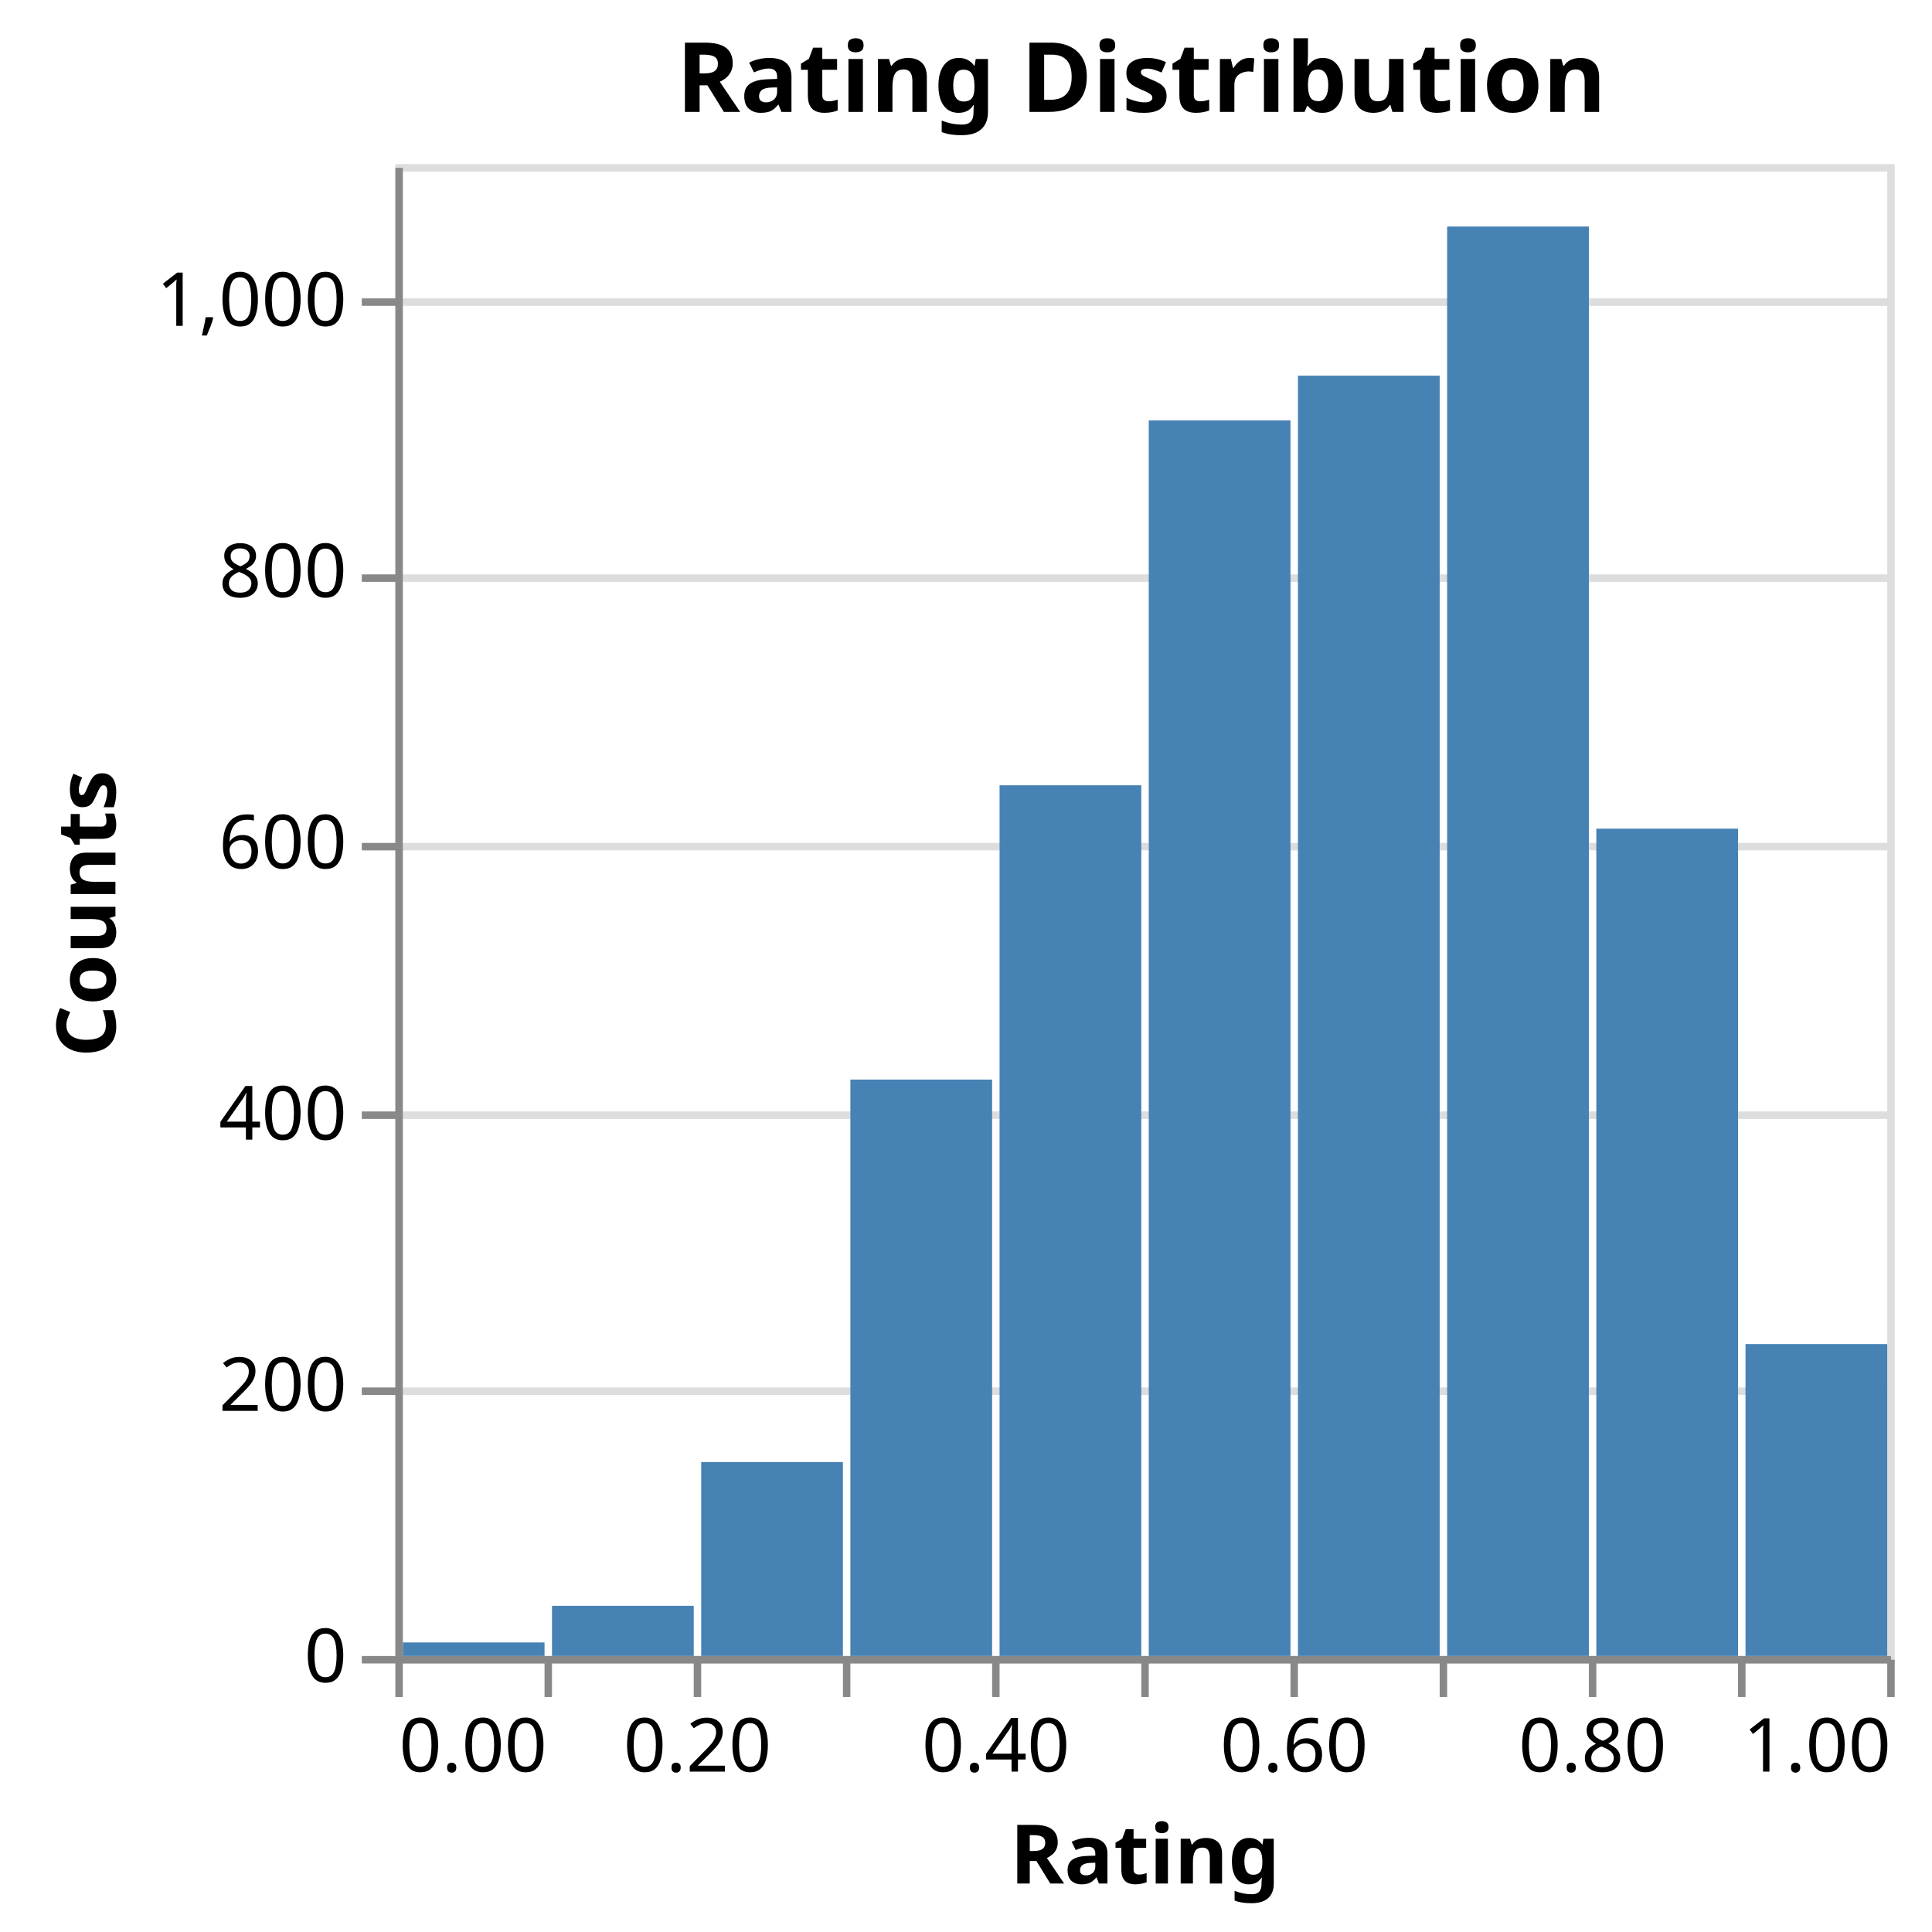
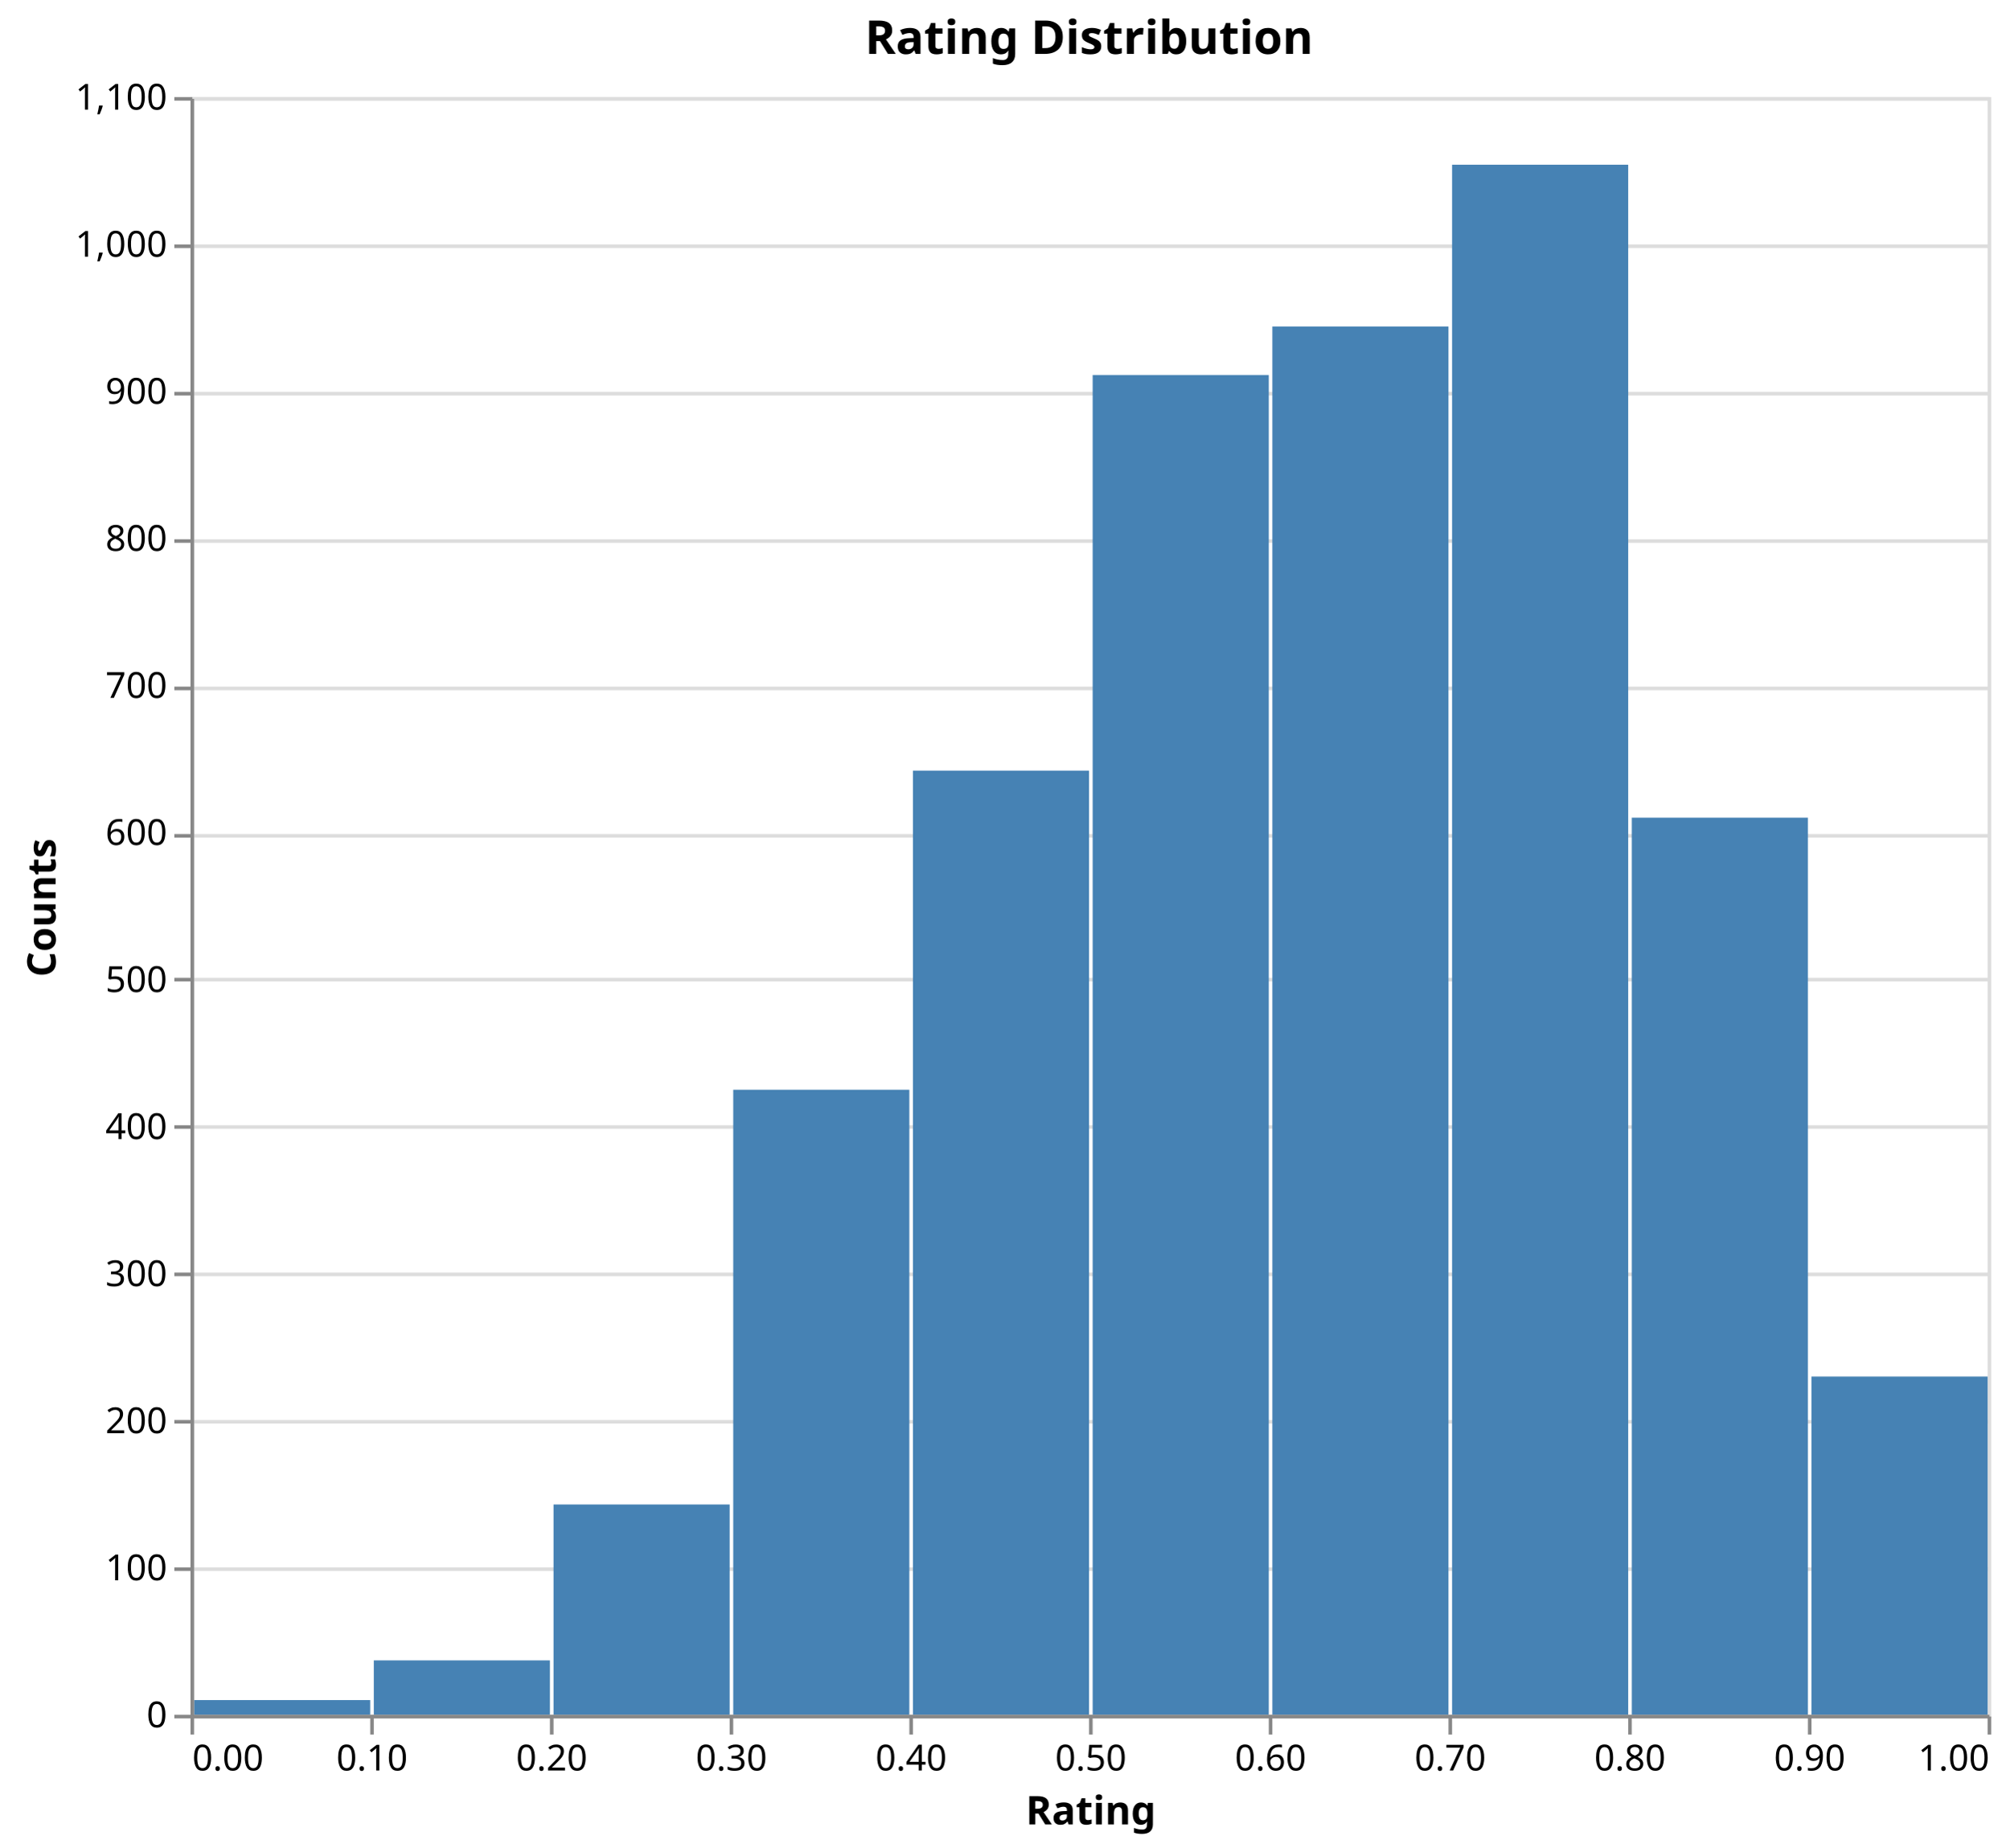
- <svg xmlns="http://www.w3.org/2000/svg" class="marks" width="259" height="259" viewBox="0 0 259 259" version="1.1">
-   <g transform="translate(53,22)">
+ <svg xmlns="http://www.w3.org/2000/svg" class="marks" width="559" height="514" viewBox="0 0 559 514" version="1.1">
+   <g transform="translate(53,27)">
    <g class="mark-group role-frame root">
      <g transform="translate(0,0)">
-         <path class="background" d="M0.5,0.5h200v200h-200Z" style="fill: none; stroke: #ddd;" />
+         <path class="background" d="M0.5,0.5h500v450h-500Z" style="fill: none; stroke: #ddd;" />
        <g>
          <g class="mark-group role-axis">
            <g transform="translate(0.5,0.5)">
              <path class="background" d="M0,0h0v0h0Z" style="pointer-events: none; fill: none;" />
              <g>
                <g class="mark-rule role-axis-grid" style="pointer-events: none;">
-                   <line transform="translate(0,200)" x2="200" y2="0" style="fill: none; stroke: #ddd; stroke-width: 1; opacity: 1;" />
-                   <line transform="translate(0,164)" x2="200" y2="0" style="fill: none; stroke: #ddd; stroke-width: 1; opacity: 1;" />
-                   <line transform="translate(0,127)" x2="200" y2="0" style="fill: none; stroke: #ddd; stroke-width: 1; opacity: 1;" />
-                   <line transform="translate(0,91)" x2="200" y2="0" style="fill: none; stroke: #ddd; stroke-width: 1; opacity: 1;" />
-                   <line transform="translate(0,55)" x2="200" y2="0" style="fill: none; stroke: #ddd; stroke-width: 1; opacity: 1;" />
-                   <line transform="translate(0,18)" x2="200" y2="0" style="fill: none; stroke: #ddd; stroke-width: 1; opacity: 1;" />
+                   <line transform="translate(0,450)" x2="500" y2="0" style="fill: none; stroke: #ddd; stroke-width: 1; opacity: 1;" />
+                   <line transform="translate(0,409)" x2="500" y2="0" style="fill: none; stroke: #ddd; stroke-width: 1; opacity: 1;" />
+                   <line transform="translate(0,368)" x2="500" y2="0" style="fill: none; stroke: #ddd; stroke-width: 1; opacity: 1;" />
+                   <line transform="translate(0,327)" x2="500" y2="0" style="fill: none; stroke: #ddd; stroke-width: 1; opacity: 1;" />
+                   <line transform="translate(0,286)" x2="500" y2="0" style="fill: none; stroke: #ddd; stroke-width: 1; opacity: 1;" />
+                   <line transform="translate(0,245)" x2="500" y2="0" style="fill: none; stroke: #ddd; stroke-width: 1; opacity: 1;" />
+                   <line transform="translate(0,205)" x2="500" y2="0" style="fill: none; stroke: #ddd; stroke-width: 1; opacity: 1;" />
+                   <line transform="translate(0,164)" x2="500" y2="0" style="fill: none; stroke: #ddd; stroke-width: 1; opacity: 1;" />
+                   <line transform="translate(0,123)" x2="500" y2="0" style="fill: none; stroke: #ddd; stroke-width: 1; opacity: 1;" />
+                   <line transform="translate(0,82)" x2="500" y2="0" style="fill: none; stroke: #ddd; stroke-width: 1; opacity: 1;" />
+                   <line transform="translate(0,41)" x2="500" y2="0" style="fill: none; stroke: #ddd; stroke-width: 1; opacity: 1;" />
+                   <line transform="translate(0,0)" x2="500" y2="0" style="fill: none; stroke: #ddd; stroke-width: 1; opacity: 1;" />
                </g>
              </g>
            </g>
          </g>
          <g class="mark-rect role-mark marks">
-             <path d="M21,193.273h19v6.727h-19Z" style="fill: steelblue;" />
-             <path d="M41,174h19v26h-19Z" style="fill: steelblue;" />
-             <path d="M61,122.727h19v77.273h-19Z" style="fill: steelblue;" />
-             <path d="M81,83.273h19v116.727h-19Z" style="fill: steelblue;" />
-             <path d="M101,34.364h19v165.636h-19Z" style="fill: steelblue;" />
-             <path d="M121,28.364h19v171.636h-19Z" style="fill: steelblue;" />
-             <path d="M141,8.364h19v191.636h-19Z" style="fill: steelblue;" />
-             <path d="M161,89.091h19v110.909h-19Z" style="fill: steelblue;" />
-             <path d="M181,158.182h19v41.818h-19Z" style="fill: steelblue;" />
-             <path d="M1,198.182h19v1.818h-19Z" style="fill: steelblue;" />
+             <path d="M51,434.864h49v15.136h-49Z" style="fill: steelblue;" />
+             <path d="M101,391.5h49v58.5h-49Z" style="fill: steelblue;" />
+             <path d="M151,276.136h49v173.864h-49Z" style="fill: steelblue;" />
+             <path d="M201,187.364h49v262.636h-49Z" style="fill: steelblue;" />
+             <path d="M251,77.318h49v372.682h-49Z" style="fill: steelblue;" />
+             <path d="M301,63.818h49v386.182h-49Z" style="fill: steelblue;" />
+             <path d="M351,18.818h49v431.182h-49Z" style="fill: steelblue;" />
+             <path d="M401,200.455h49v249.545h-49Z" style="fill: steelblue;" />
+             <path d="M451,355.909h49v94.091h-49Z" style="fill: steelblue;" />
+             <path d="M1,445.909h49v4.091h-49Z" style="fill: steelblue;" />
          </g>
          <g class="mark-text role-title" style="pointer-events: none;">
-             <text text-anchor="middle" transform="translate(100,-7)" style="font-family: sans-serif; font-size: 13px; font-weight: bold; fill: #000; opacity: 1;">Rating Distribution</text>
+             <text text-anchor="middle" transform="translate(250,-12)" style="font-family: sans-serif; font-size: 13px; font-weight: bold; fill: #000; opacity: 1;">Rating Distribution</text>
          </g>
          <g class="mark-group role-axis">
-             <g transform="translate(0.5,200.5)">
+             <g transform="translate(0.5,450.5)">
              <path class="background" d="M0,0h0v0h0Z" style="pointer-events: none; fill: none;" />
              <g>
                <g class="mark-rule role-axis-tick" style="pointer-events: none;">
                  <line transform="translate(0,0)" x2="0" y2="5" style="fill: none; stroke: #888; stroke-width: 1; opacity: 1;" />
-                   <line transform="translate(20,0)" x2="0" y2="5" style="fill: none; stroke: #888; stroke-width: 1; opacity: 1;" />
-                   <line transform="translate(40,0)" x2="0" y2="5" style="fill: none; stroke: #888; stroke-width: 1; opacity: 1;" />
-                   <line transform="translate(60,0)" x2="0" y2="5" style="fill: none; stroke: #888; stroke-width: 1; opacity: 1;" />
-                   <line transform="translate(80,0)" x2="0" y2="5" style="fill: none; stroke: #888; stroke-width: 1; opacity: 1;" />
+                   <line transform="translate(50,0)" x2="0" y2="5" style="fill: none; stroke: #888; stroke-width: 1; opacity: 1;" />
                  <line transform="translate(100,0)" x2="0" y2="5" style="fill: none; stroke: #888; stroke-width: 1; opacity: 1;" />
-                   <line transform="translate(120,0)" x2="0" y2="5" style="fill: none; stroke: #888; stroke-width: 1; opacity: 1;" />
-                   <line transform="translate(140,0)" x2="0" y2="5" style="fill: none; stroke: #888; stroke-width: 1; opacity: 1;" />
-                   <line transform="translate(160,0)" x2="0" y2="5" style="fill: none; stroke: #888; stroke-width: 1; opacity: 1;" />
-                   <line transform="translate(180,0)" x2="0" y2="5" style="fill: none; stroke: #888; stroke-width: 1; opacity: 1;" />
+                   <line transform="translate(150,0)" x2="0" y2="5" style="fill: none; stroke: #888; stroke-width: 1; opacity: 1;" />
                  <line transform="translate(200,0)" x2="0" y2="5" style="fill: none; stroke: #888; stroke-width: 1; opacity: 1;" />
+                   <line transform="translate(250,0)" x2="0" y2="5" style="fill: none; stroke: #888; stroke-width: 1; opacity: 1;" />
+                   <line transform="translate(300,0)" x2="0" y2="5" style="fill: none; stroke: #888; stroke-width: 1; opacity: 1;" />
+                   <line transform="translate(350,0)" x2="0" y2="5" style="fill: none; stroke: #888; stroke-width: 1; opacity: 1;" />
+                   <line transform="translate(400,0)" x2="0" y2="5" style="fill: none; stroke: #888; stroke-width: 1; opacity: 1;" />
+                   <line transform="translate(450,0)" x2="0" y2="5" style="fill: none; stroke: #888; stroke-width: 1; opacity: 1;" />
+                   <line transform="translate(500,0)" x2="0" y2="5" style="fill: none; stroke: #888; stroke-width: 1; opacity: 1;" />
                </g>
                <g class="mark-text role-axis-label" style="pointer-events: none;">
                  <text text-anchor="start" transform="translate(0,15)" style="font-family: sans-serif; font-size: 10px; fill: #000; opacity: 1;">0.00</text>
-                   <text text-anchor="middle" transform="translate(20,15)" style="font-family: sans-serif; font-size: 10px; fill: #000; opacity: 0;">0.10</text>
-                   <text text-anchor="middle" transform="translate(40,15)" style="font-family: sans-serif; font-size: 10px; fill: #000; opacity: 1;">0.20</text>
-                   <text text-anchor="middle" transform="translate(60,15)" style="font-family: sans-serif; font-size: 10px; fill: #000; opacity: 0;">0.30</text>
-                   <text text-anchor="middle" transform="translate(80,15)" style="font-family: sans-serif; font-size: 10px; fill: #000; opacity: 1;">0.40</text>
-                   <text text-anchor="middle" transform="translate(100,15)" style="font-family: sans-serif; font-size: 10px; fill: #000; opacity: 0;">0.50</text>
-                   <text text-anchor="middle" transform="translate(120,15)" style="font-family: sans-serif; font-size: 10px; fill: #000; opacity: 1;">0.60</text>
-                   <text text-anchor="middle" transform="translate(140,15)" style="font-family: sans-serif; font-size: 10px; fill: #000; opacity: 0;">0.70</text>
-                   <text text-anchor="middle" transform="translate(160,15)" style="font-family: sans-serif; font-size: 10px; fill: #000; opacity: 1;">0.80</text>
-                   <text text-anchor="middle" transform="translate(180,15)" style="font-family: sans-serif; font-size: 10px; fill: #000; opacity: 0;">0.90</text>
-                   <text text-anchor="end" transform="translate(200,15)" style="font-family: sans-serif; font-size: 10px; fill: #000; opacity: 1;">1.00</text>
+                   <text text-anchor="middle" transform="translate(50,15)" style="font-family: sans-serif; font-size: 10px; fill: #000; opacity: 1;">0.10</text>
+                   <text text-anchor="middle" transform="translate(100,15)" style="font-family: sans-serif; font-size: 10px; fill: #000; opacity: 1;">0.20</text>
+                   <text text-anchor="middle" transform="translate(150,15)" style="font-family: sans-serif; font-size: 10px; fill: #000; opacity: 1;">0.30</text>
+                   <text text-anchor="middle" transform="translate(200,15)" style="font-family: sans-serif; font-size: 10px; fill: #000; opacity: 1;">0.40</text>
+                   <text text-anchor="middle" transform="translate(250,15)" style="font-family: sans-serif; font-size: 10px; fill: #000; opacity: 1;">0.50</text>
+                   <text text-anchor="middle" transform="translate(300,15)" style="font-family: sans-serif; font-size: 10px; fill: #000; opacity: 1;">0.60</text>
+                   <text text-anchor="middle" transform="translate(350,15)" style="font-family: sans-serif; font-size: 10px; fill: #000; opacity: 1;">0.70</text>
+                   <text text-anchor="middle" transform="translate(400,15)" style="font-family: sans-serif; font-size: 10px; fill: #000; opacity: 1;">0.80</text>
+                   <text text-anchor="middle" transform="translate(450,15)" style="font-family: sans-serif; font-size: 10px; fill: #000; opacity: 1;">0.90</text>
+                   <text text-anchor="end" transform="translate(500,15)" style="font-family: sans-serif; font-size: 10px; fill: #000; opacity: 1;">1.00</text>
                </g>
                <g class="mark-rule role-axis-domain" style="pointer-events: none;">
-                   <line transform="translate(0,0)" x2="200" y2="0" style="fill: none; stroke: #888; stroke-width: 1; opacity: 1;" />
+                   <line transform="translate(0,0)" x2="500" y2="0" style="fill: none; stroke: #888; stroke-width: 1; opacity: 1;" />
                </g>
                <g class="mark-text role-axis-title" style="pointer-events: none;">
-                   <text text-anchor="middle" transform="translate(100,30)" style="font-family: sans-serif; font-size: 11px; font-weight: bold; fill: #000; opacity: 1;">Rating</text>
+                   <text text-anchor="middle" transform="translate(250,30)" style="font-family: sans-serif; font-size: 11px; font-weight: bold; fill: #000; opacity: 1;">Rating</text>
                </g>
              </g>
            </g>
          </g>
          <g class="mark-group role-axis">
            <g transform="translate(0.5,0.5)">
              <path class="background" d="M0,0h0v0h0Z" style="pointer-events: none; fill: none;" />
              <g>
                <g class="mark-rule role-axis-tick" style="pointer-events: none;">
-                   <line transform="translate(0,200)" x2="-5" y2="0" style="fill: none; stroke: #888; stroke-width: 1; opacity: 1;" />
+                   <line transform="translate(0,450)" x2="-5" y2="0" style="fill: none; stroke: #888; stroke-width: 1; opacity: 1;" />
+                   <line transform="translate(0,409)" x2="-5" y2="0" style="fill: none; stroke: #888; stroke-width: 1; opacity: 1;" />
+                   <line transform="translate(0,368)" x2="-5" y2="0" style="fill: none; stroke: #888; stroke-width: 1; opacity: 1;" />
+                   <line transform="translate(0,327)" x2="-5" y2="0" style="fill: none; stroke: #888; stroke-width: 1; opacity: 1;" />
+                   <line transform="translate(0,286)" x2="-5" y2="0" style="fill: none; stroke: #888; stroke-width: 1; opacity: 1;" />
+                   <line transform="translate(0,245)" x2="-5" y2="0" style="fill: none; stroke: #888; stroke-width: 1; opacity: 1;" />
+                   <line transform="translate(0,205)" x2="-5" y2="0" style="fill: none; stroke: #888; stroke-width: 1; opacity: 1;" />
                  <line transform="translate(0,164)" x2="-5" y2="0" style="fill: none; stroke: #888; stroke-width: 1; opacity: 1;" />
-                   <line transform="translate(0,127)" x2="-5" y2="0" style="fill: none; stroke: #888; stroke-width: 1; opacity: 1;" />
-                   <line transform="translate(0,91)" x2="-5" y2="0" style="fill: none; stroke: #888; stroke-width: 1; opacity: 1;" />
-                   <line transform="translate(0,55)" x2="-5" y2="0" style="fill: none; stroke: #888; stroke-width: 1; opacity: 1;" />
-                   <line transform="translate(0,18)" x2="-5" y2="0" style="fill: none; stroke: #888; stroke-width: 1; opacity: 1;" />
+                   <line transform="translate(0,123)" x2="-5" y2="0" style="fill: none; stroke: #888; stroke-width: 1; opacity: 1;" />
+                   <line transform="translate(0,82)" x2="-5" y2="0" style="fill: none; stroke: #888; stroke-width: 1; opacity: 1;" />
+                   <line transform="translate(0,41)" x2="-5" y2="0" style="fill: none; stroke: #888; stroke-width: 1; opacity: 1;" />
+                   <line transform="translate(0,0)" x2="-5" y2="0" style="fill: none; stroke: #888; stroke-width: 1; opacity: 1;" />
                </g>
                <g class="mark-text role-axis-label" style="pointer-events: none;">
-                   <text text-anchor="end" transform="translate(-7,203)" style="font-family: sans-serif; font-size: 10px; fill: #000; opacity: 1;">0</text>
-                   <text text-anchor="end" transform="translate(-7,166.6364)" style="font-family: sans-serif; font-size: 10px; fill: #000; opacity: 1;">200</text>
-                   <text text-anchor="end" transform="translate(-7,130.2727)" style="font-family: sans-serif; font-size: 10px; fill: #000; opacity: 1;">400</text>
-                   <text text-anchor="end" transform="translate(-7,93.90909)" style="font-family: sans-serif; font-size: 10px; fill: #000; opacity: 1;">600</text>
-                   <text text-anchor="end" transform="translate(-7,57.54545)" style="font-family: sans-serif; font-size: 10px; fill: #000; opacity: 1;">800</text>
-                   <text text-anchor="end" transform="translate(-7,21.18182)" style="font-family: sans-serif; font-size: 10px; fill: #000; opacity: 1;">1,000</text>
+                   <text text-anchor="end" transform="translate(-7,453)" style="font-family: sans-serif; font-size: 10px; fill: #000; opacity: 1;">0</text>
+                   <text text-anchor="end" transform="translate(-7,412.0909)" style="font-family: sans-serif; font-size: 10px; fill: #000; opacity: 1;">100</text>
+                   <text text-anchor="end" transform="translate(-7,371.1818)" style="font-family: sans-serif; font-size: 10px; fill: #000; opacity: 1;">200</text>
+                   <text text-anchor="end" transform="translate(-7,330.2727)" style="font-family: sans-serif; font-size: 10px; fill: #000; opacity: 1;">300</text>
+                   <text text-anchor="end" transform="translate(-7,289.3636)" style="font-family: sans-serif; font-size: 10px; fill: #000; opacity: 1;">400</text>
+                   <text text-anchor="end" transform="translate(-7,248.4545)" style="font-family: sans-serif; font-size: 10px; fill: #000; opacity: 1;">500</text>
+                   <text text-anchor="end" transform="translate(-7,207.5455)" style="font-family: sans-serif; font-size: 10px; fill: #000; opacity: 1;">600</text>
+                   <text text-anchor="end" transform="translate(-7,166.6364)" style="font-family: sans-serif; font-size: 10px; fill: #000; opacity: 1;">700</text>
+                   <text text-anchor="end" transform="translate(-7,125.7273)" style="font-family: sans-serif; font-size: 10px; fill: #000; opacity: 1;">800</text>
+                   <text text-anchor="end" transform="translate(-7,84.81818)" style="font-family: sans-serif; font-size: 10px; fill: #000; opacity: 1;">900</text>
+                   <text text-anchor="end" transform="translate(-7,43.90909)" style="font-family: sans-serif; font-size: 10px; fill: #000; opacity: 1;">1,000</text>
+                   <text text-anchor="end" transform="translate(-7,3)" style="font-family: sans-serif; font-size: 10px; fill: #000; opacity: 1;">1,100</text>
                </g>
                <g class="mark-rule role-axis-domain" style="pointer-events: none;">
-                   <line transform="translate(0,200)" x2="0" y2="-200" style="fill: none; stroke: #888; stroke-width: 1; opacity: 1;" />
+                   <line transform="translate(0,450)" x2="0" y2="-450" style="fill: none; stroke: #888; stroke-width: 1; opacity: 1;" />
                </g>
                <g class="mark-text role-axis-title" style="pointer-events: none;">
-                   <text text-anchor="middle" transform="translate(-36.02441,100) rotate(-90) translate(0,-2)" style="font-family: sans-serif; font-size: 11px; font-weight: bold; fill: #000; opacity: 1;">Counts</text>
+                   <text text-anchor="middle" transform="translate(-36.02441,225) rotate(-90) translate(0,-2)" style="font-family: sans-serif; font-size: 11px; font-weight: bold; fill: #000; opacity: 1;">Counts</text>
                </g>
              </g>
            </g>
          </g>
        </g>
      </g>
    </g>
  </g>
</svg>
